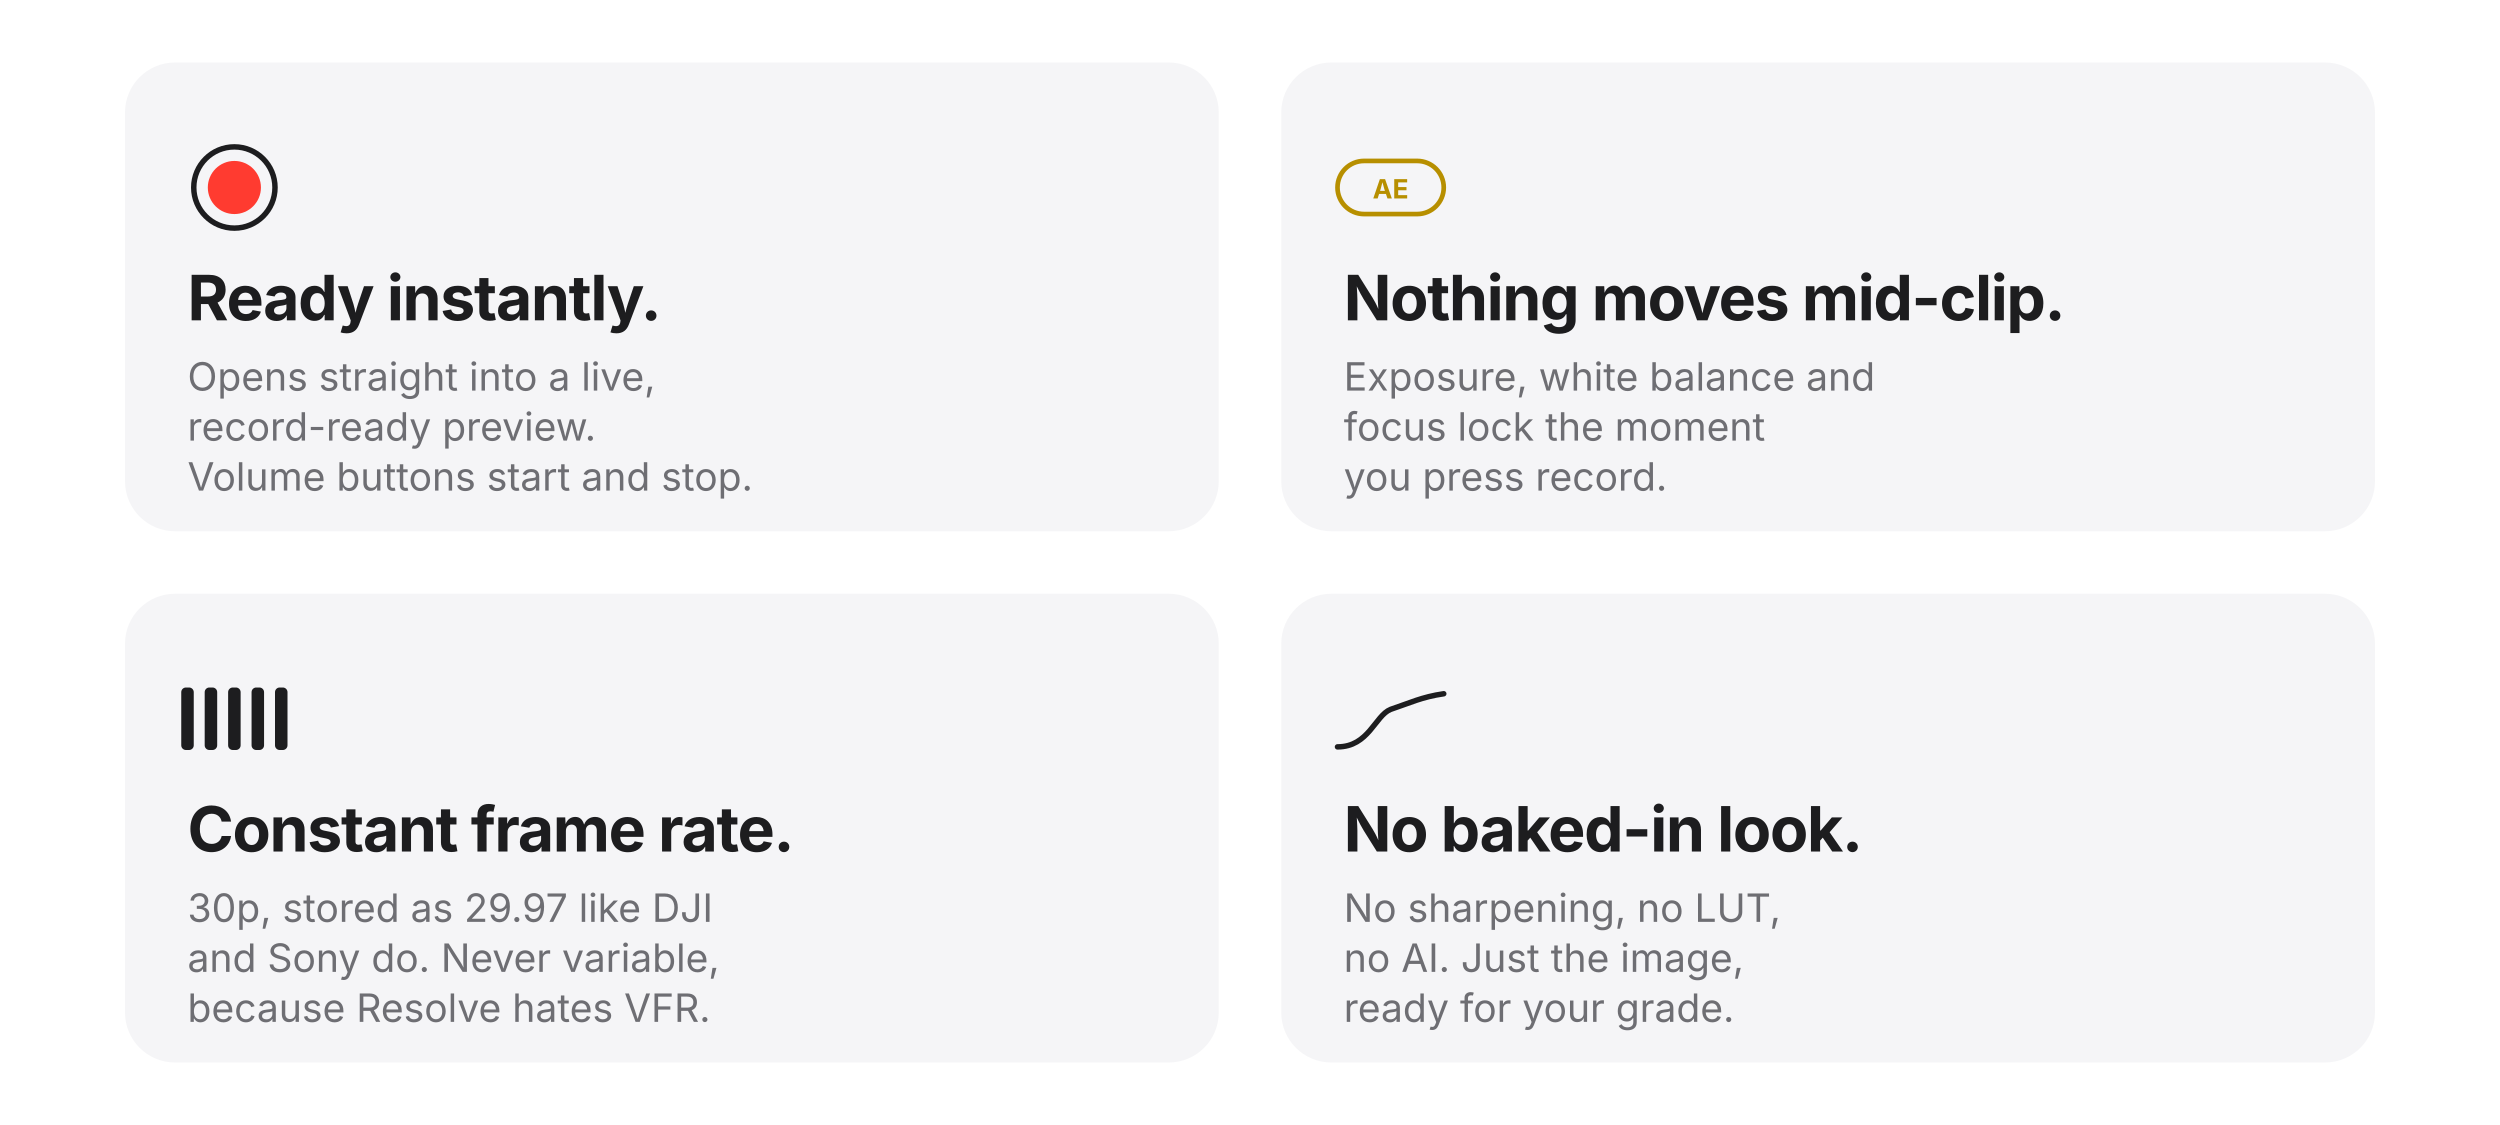
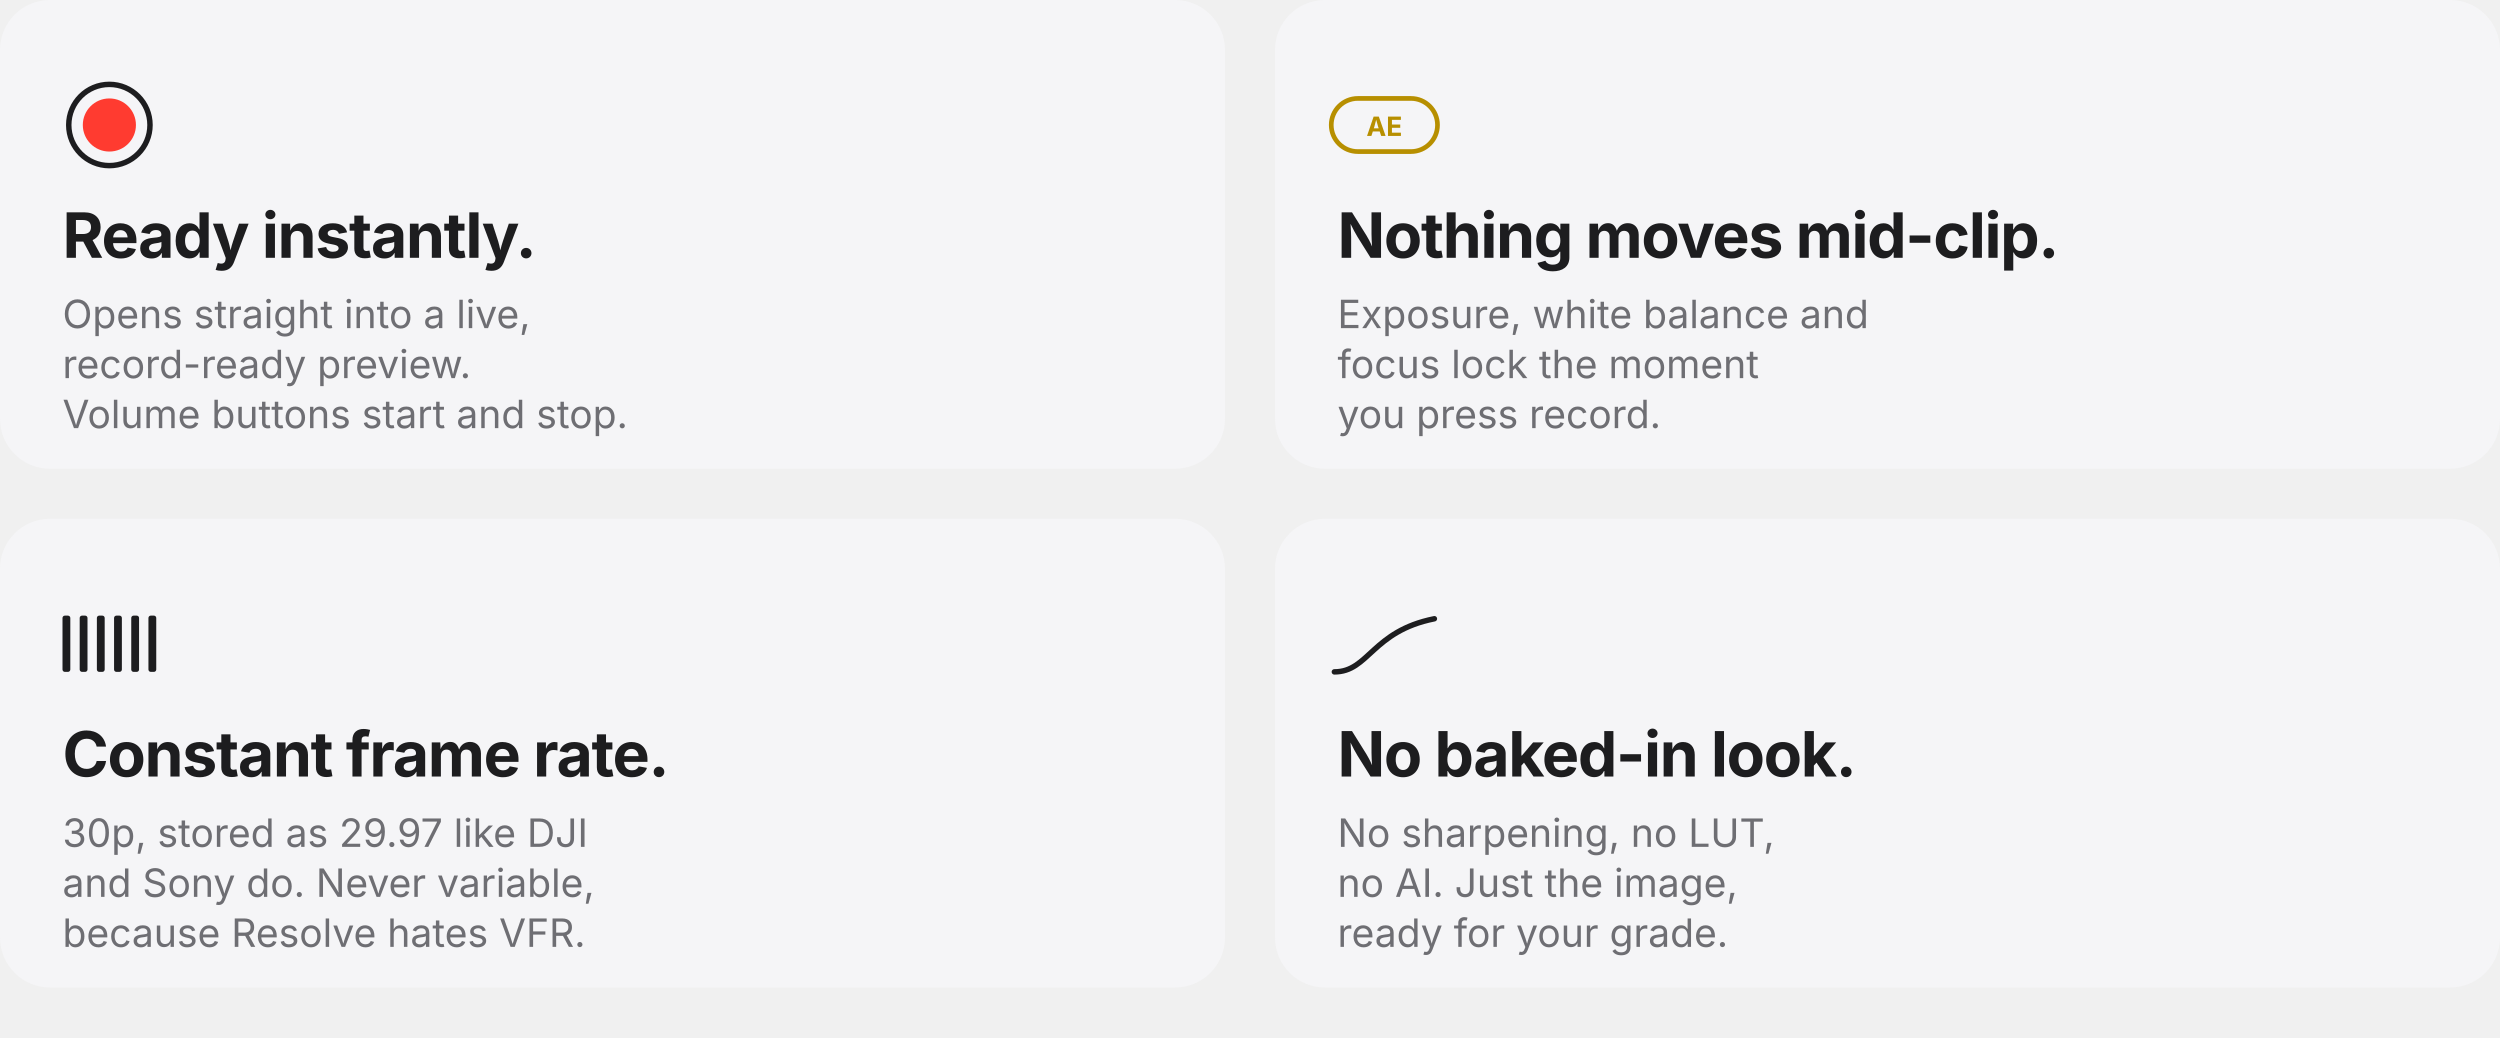
- <svg xmlns="http://www.w3.org/2000/svg" viewBox="0 0 1600 720" width="1600" height="720" role="img" aria-label="Ready instantly. Nothing moves mid-clip. Constant frame rate. No baked-in look.">
+ <svg xmlns="http://www.w3.org/2000/svg" viewBox="0 0 1600 664" width="1600" height="664" role="img" aria-label="Ready instantly: opens straight into a record-ready preview, volume buttons start and stop. Nothing moves mid-clip: exposure, white balance and focus lock on record. Constant frame rate: 30p, stored as 29.97 like DJI and Sony do. No baked-in look: no sharpening, no LUT, no AI.">
  <style>text{font-family:-apple-system, BlinkMacSystemFont, 'SF Pro Display', 'SF Pro Text', 'Helvetica Neue', 'Segoe UI', Inter, Arial, sans-serif}</style>
-   <rect width="1600" height="720" fill="#ffffff" />
-   <rect x="80.0" y="40" width="700" height="300" rx="32" fill="#f5f5f7" />
-   <circle cx="150.0" cy="120" r="26" fill="none" stroke="#1d1d1f" stroke-width="3.5" />
-   <circle cx="150.0" cy="120" r="17" fill="#ff3b30" />
-   <text x="120.0" y="205" font-size="40" font-weight="700" fill="#1d1d1f" letter-spacing="-0.8">Ready instantly.</text>
-   <text x="120.0" y="250" font-size="25" fill="#6e6e73">Opens straight into a live,</text>
-   <text x="120.0" y="282" font-size="25" fill="#6e6e73">record-ready preview.</text>
-   <text x="120.0" y="314" font-size="25" fill="#6e6e73">Volume buttons start and stop.</text>
-   <rect x="820.0" y="40" width="700" height="300" rx="32" fill="#f5f5f7" />
-   <rect x="856.0" y="103" width="68" height="34" rx="17" fill="none" stroke="#b78f00" stroke-width="3" />
-   <text x="890.0" y="127" font-size="17" font-weight="700" fill="#b78f00" text-anchor="middle">AE</text>
-   <text x="860.0" y="205" font-size="40" font-weight="700" fill="#1d1d1f" letter-spacing="-0.8">Nothing moves mid-clip.</text>
-   <text x="860.0" y="250" font-size="25" fill="#6e6e73">Exposure, white balance and</text>
-   <text x="860.0" y="282" font-size="25" fill="#6e6e73">focus lock the moment</text>
-   <text x="860.0" y="314" font-size="25" fill="#6e6e73">you press record.</text>
-   <rect x="80.0" y="380" width="700" height="300" rx="32" fill="#f5f5f7" />
-   <rect x="116.0" y="440" width="8" height="40" rx="3" fill="#1d1d1f" />
-   <rect x="131.0" y="440" width="8" height="40" rx="3" fill="#1d1d1f" />
-   <rect x="146.0" y="440" width="8" height="40" rx="3" fill="#1d1d1f" />
-   <rect x="161.0" y="440" width="8" height="40" rx="3" fill="#1d1d1f" />
-   <rect x="176.0" y="440" width="8" height="40" rx="3" fill="#1d1d1f" />
-   <text x="120.0" y="545" font-size="40" font-weight="700" fill="#1d1d1f" letter-spacing="-0.8">Constant frame rate.</text>
-   <text x="120.0" y="590" font-size="25" fill="#6e6e73">30p, stored as 29.97 like DJI</text>
-   <text x="120.0" y="622" font-size="25" fill="#6e6e73">and Sony do. Never variable,</text>
-   <text x="120.0" y="654" font-size="25" fill="#6e6e73">because Resolve hates VFR.</text>
-   <rect x="820.0" y="380" width="700" height="300" rx="32" fill="#f5f5f7" />
-   <path d="M856.0 478 C876.0 478 880.0 458 890.0 454 C902.0 450 910.0 446 924.0 444" fill="none" stroke="#1d1d1f" stroke-width="3.5" stroke-linecap="round" />
-   <text x="860.0" y="545" font-size="40" font-weight="700" fill="#1d1d1f" letter-spacing="-0.8">No baked-in look.</text>
-   <text x="860.0" y="590" font-size="25" fill="#6e6e73">No sharpening, no LUT,</text>
-   <text x="860.0" y="622" font-size="25" fill="#6e6e73">no AI. Just the image,</text>
-   <text x="860.0" y="654" font-size="25" fill="#6e6e73">ready for your grade.</text>
+   <rect x="0" y="0" width="784" height="300" rx="32" fill="#f5f5f7" />
+   <circle cx="70" cy="80" r="26" fill="none" stroke="#1d1d1f" stroke-width="3.5" />
+   <circle cx="70" cy="80" r="17" fill="#ff3b30" />
+   <text x="40.0" y="165.0" font-size="40" font-weight="700" fill="#1d1d1f" text-anchor="start" letter-spacing="-0.8">Ready instantly.</text>
+   <text x="40.0" y="210.0" font-size="25" font-weight="400" fill="#6e6e73" text-anchor="start" letter-spacing="0">Opens straight into a live,</text>
+   <text x="40.0" y="242.0" font-size="25" font-weight="400" fill="#6e6e73" text-anchor="start" letter-spacing="0">record-ready preview.</text>
+   <text x="40.0" y="274.0" font-size="25" font-weight="400" fill="#6e6e73" text-anchor="start" letter-spacing="0">Volume buttons start and stop.</text>
+   <rect x="816" y="0" width="784" height="300" rx="32" fill="#f5f5f7" />
+   <rect x="852" y="63" width="68" height="34" rx="17" fill="none" stroke="#b78f00" stroke-width="3" />
+   <text x="886.0" y="87.0" font-size="17" font-weight="700" fill="#b78f00" text-anchor="middle" letter-spacing="0">AE</text>
+   <text x="856.0" y="165.0" font-size="40" font-weight="700" fill="#1d1d1f" text-anchor="start" letter-spacing="-0.8">Nothing moves mid-clip.</text>
+   <text x="856.0" y="210.0" font-size="25" font-weight="400" fill="#6e6e73" text-anchor="start" letter-spacing="0">Exposure, white balance and</text>
+   <text x="856.0" y="242.0" font-size="25" font-weight="400" fill="#6e6e73" text-anchor="start" letter-spacing="0">focus lock the moment</text>
+   <text x="856.0" y="274.0" font-size="25" font-weight="400" fill="#6e6e73" text-anchor="start" letter-spacing="0">you press record.</text>
+   <rect x="0" y="332" width="784" height="300" rx="32" fill="#f5f5f7" />
+   <rect x="40" y="394" width="5" height="36" rx="1.5" fill="#1d1d1f" />
+   <rect x="51" y="394" width="5" height="36" rx="1.5" fill="#1d1d1f" />
+   <rect x="62" y="394" width="5" height="36" rx="1.5" fill="#1d1d1f" />
+   <rect x="73" y="394" width="5" height="36" rx="1.5" fill="#1d1d1f" />
+   <rect x="84" y="394" width="5" height="36" rx="1.5" fill="#1d1d1f" />
+   <rect x="95" y="394" width="5" height="36" rx="1.5" fill="#1d1d1f" />
+   <text x="40.0" y="497.0" font-size="40" font-weight="700" fill="#1d1d1f" text-anchor="start" letter-spacing="-0.8">Constant frame rate.</text>
+   <text x="40.0" y="542.0" font-size="25" font-weight="400" fill="#6e6e73" text-anchor="start" letter-spacing="0">30p, stored as 29.97 like DJI</text>
+   <text x="40.0" y="574.0" font-size="25" font-weight="400" fill="#6e6e73" text-anchor="start" letter-spacing="0">and Sony do. Never variable,</text>
+   <text x="40.0" y="606.0" font-size="25" font-weight="400" fill="#6e6e73" text-anchor="start" letter-spacing="0">because Resolve hates VFR.</text>
+   <rect x="816" y="332" width="784" height="300" rx="32" fill="#f5f5f7" />
+   <path d="M854 430 C876 430 878 404 918 396" fill="none" stroke="#1d1d1f" stroke-width="3.5" stroke-linecap="round" />
+   <text x="856.0" y="497.0" font-size="40" font-weight="700" fill="#1d1d1f" text-anchor="start" letter-spacing="-0.8">No baked-in look.</text>
+   <text x="856.0" y="542.0" font-size="25" font-weight="400" fill="#6e6e73" text-anchor="start" letter-spacing="0">No sharpening, no LUT,</text>
+   <text x="856.0" y="574.0" font-size="25" font-weight="400" fill="#6e6e73" text-anchor="start" letter-spacing="0">no AI. Just the image,</text>
+   <text x="856.0" y="606.0" font-size="25" font-weight="400" fill="#6e6e73" text-anchor="start" letter-spacing="0">ready for your grade.</text>
</svg>
